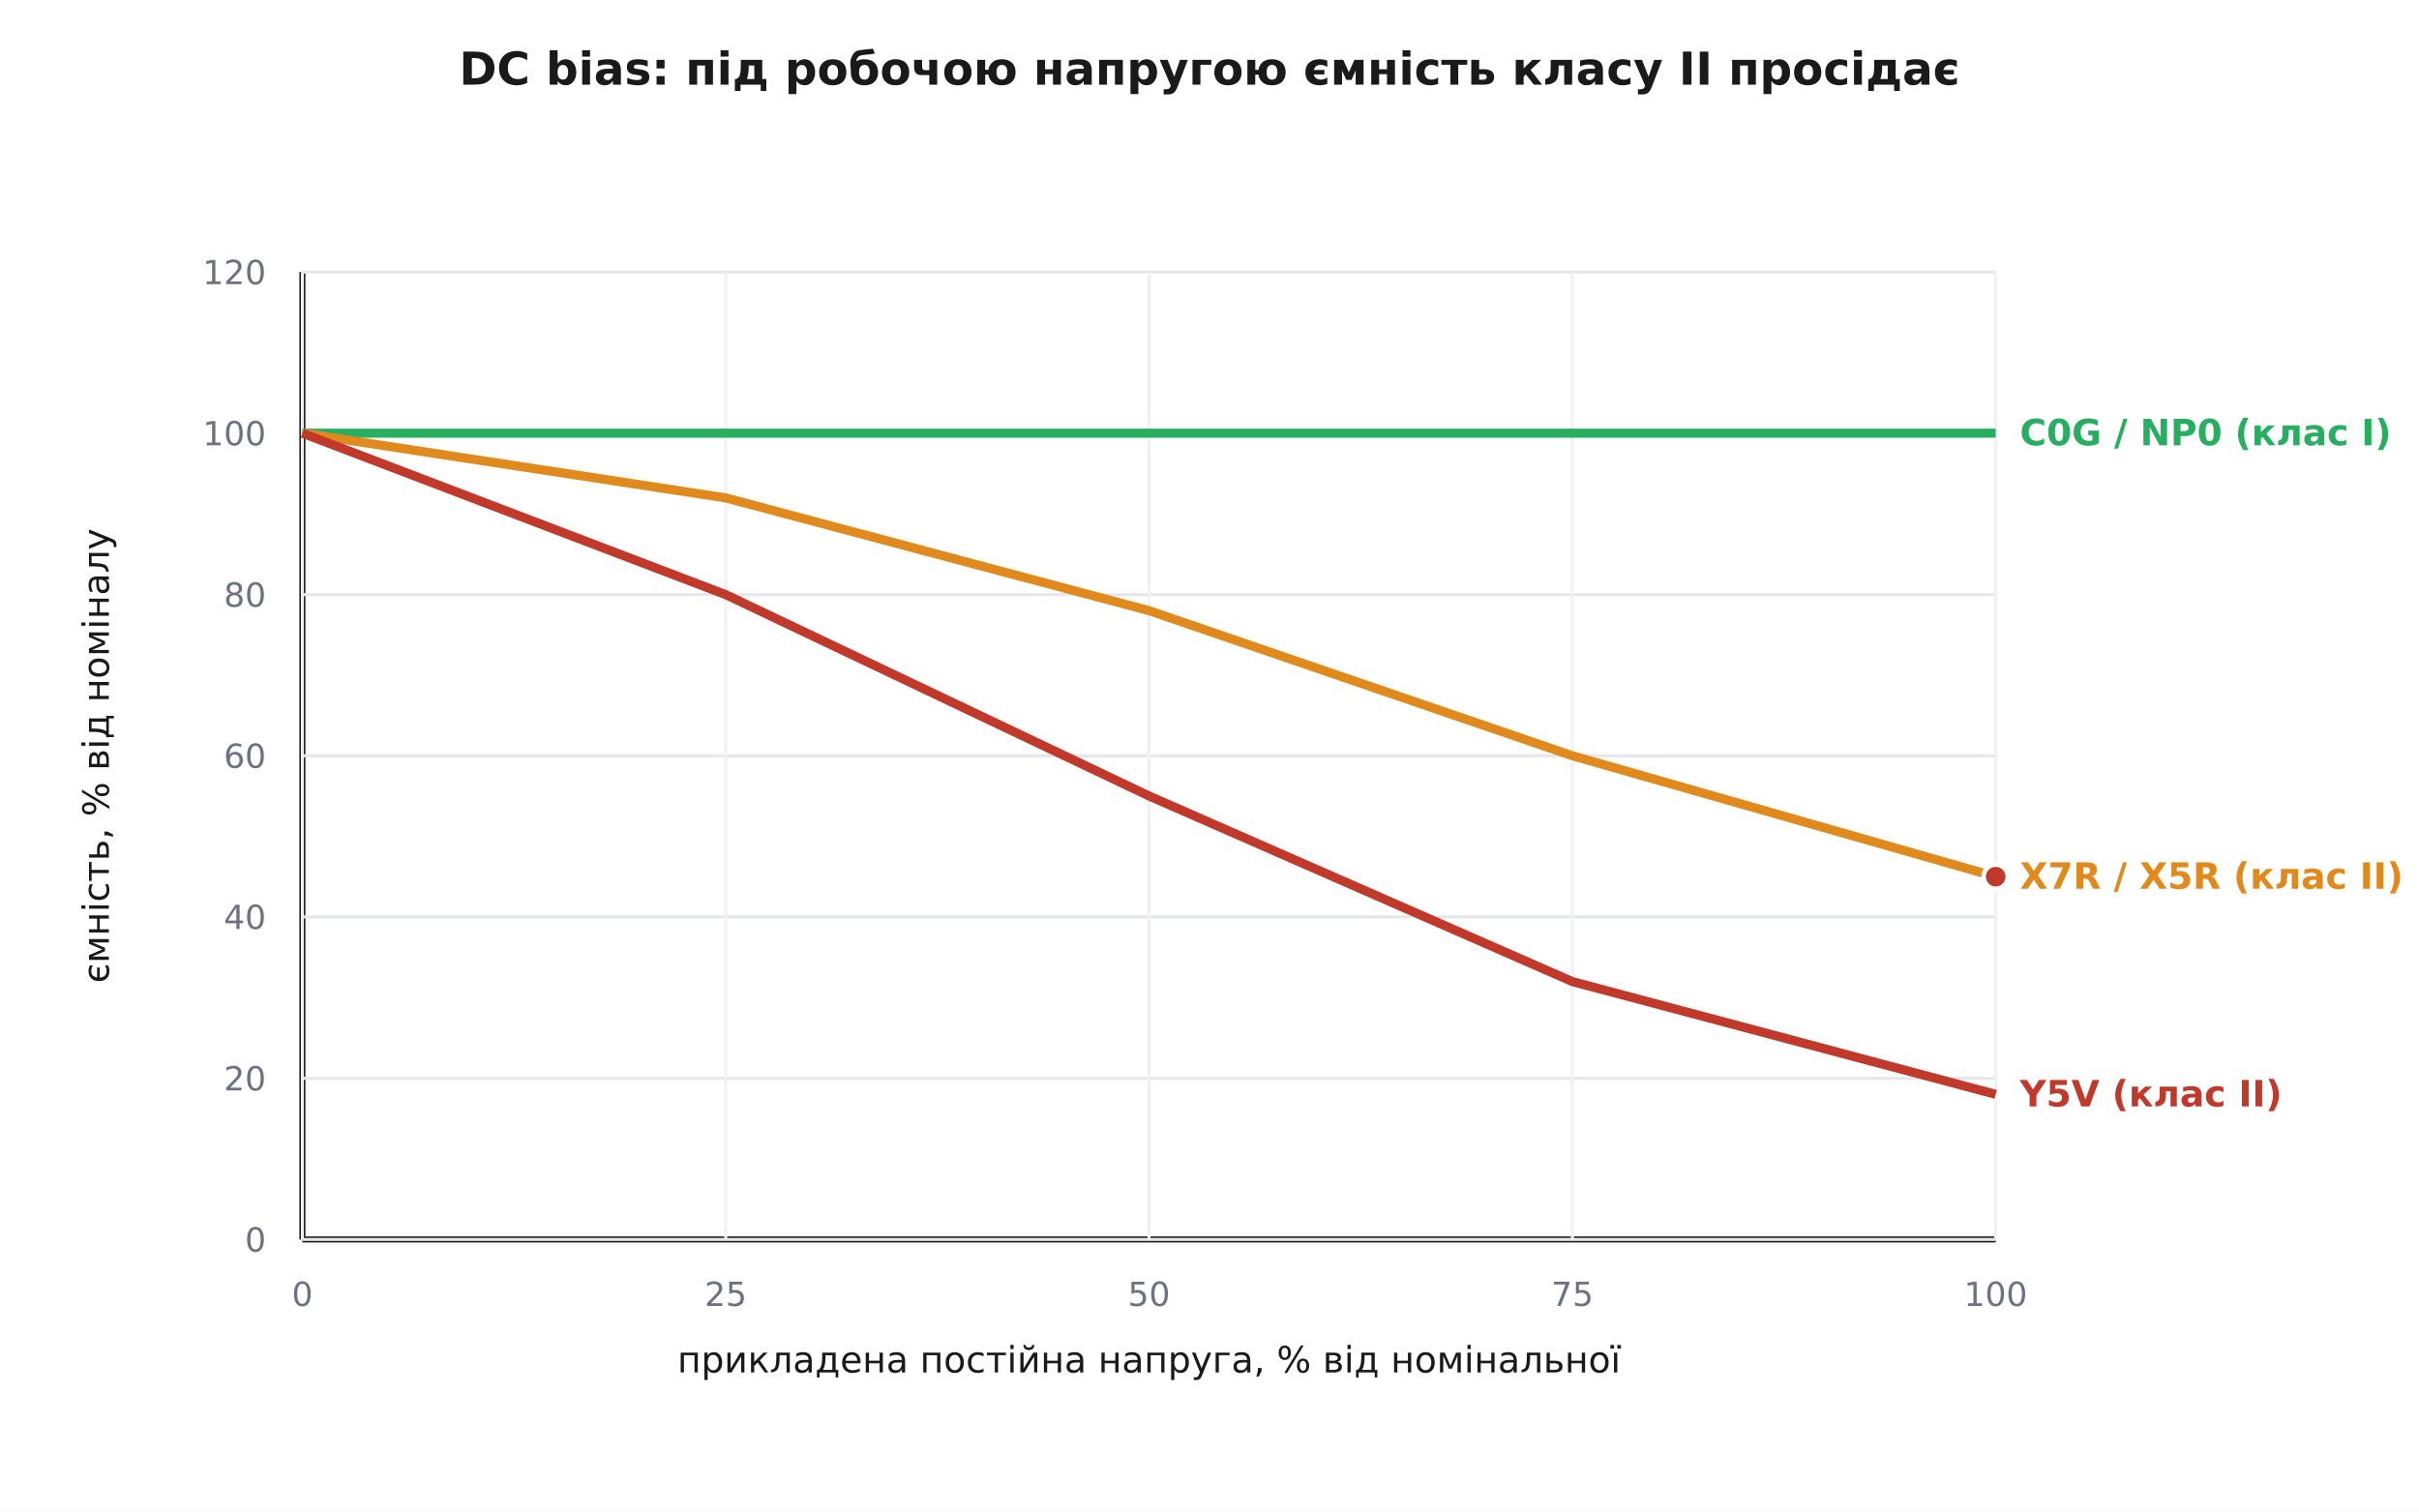
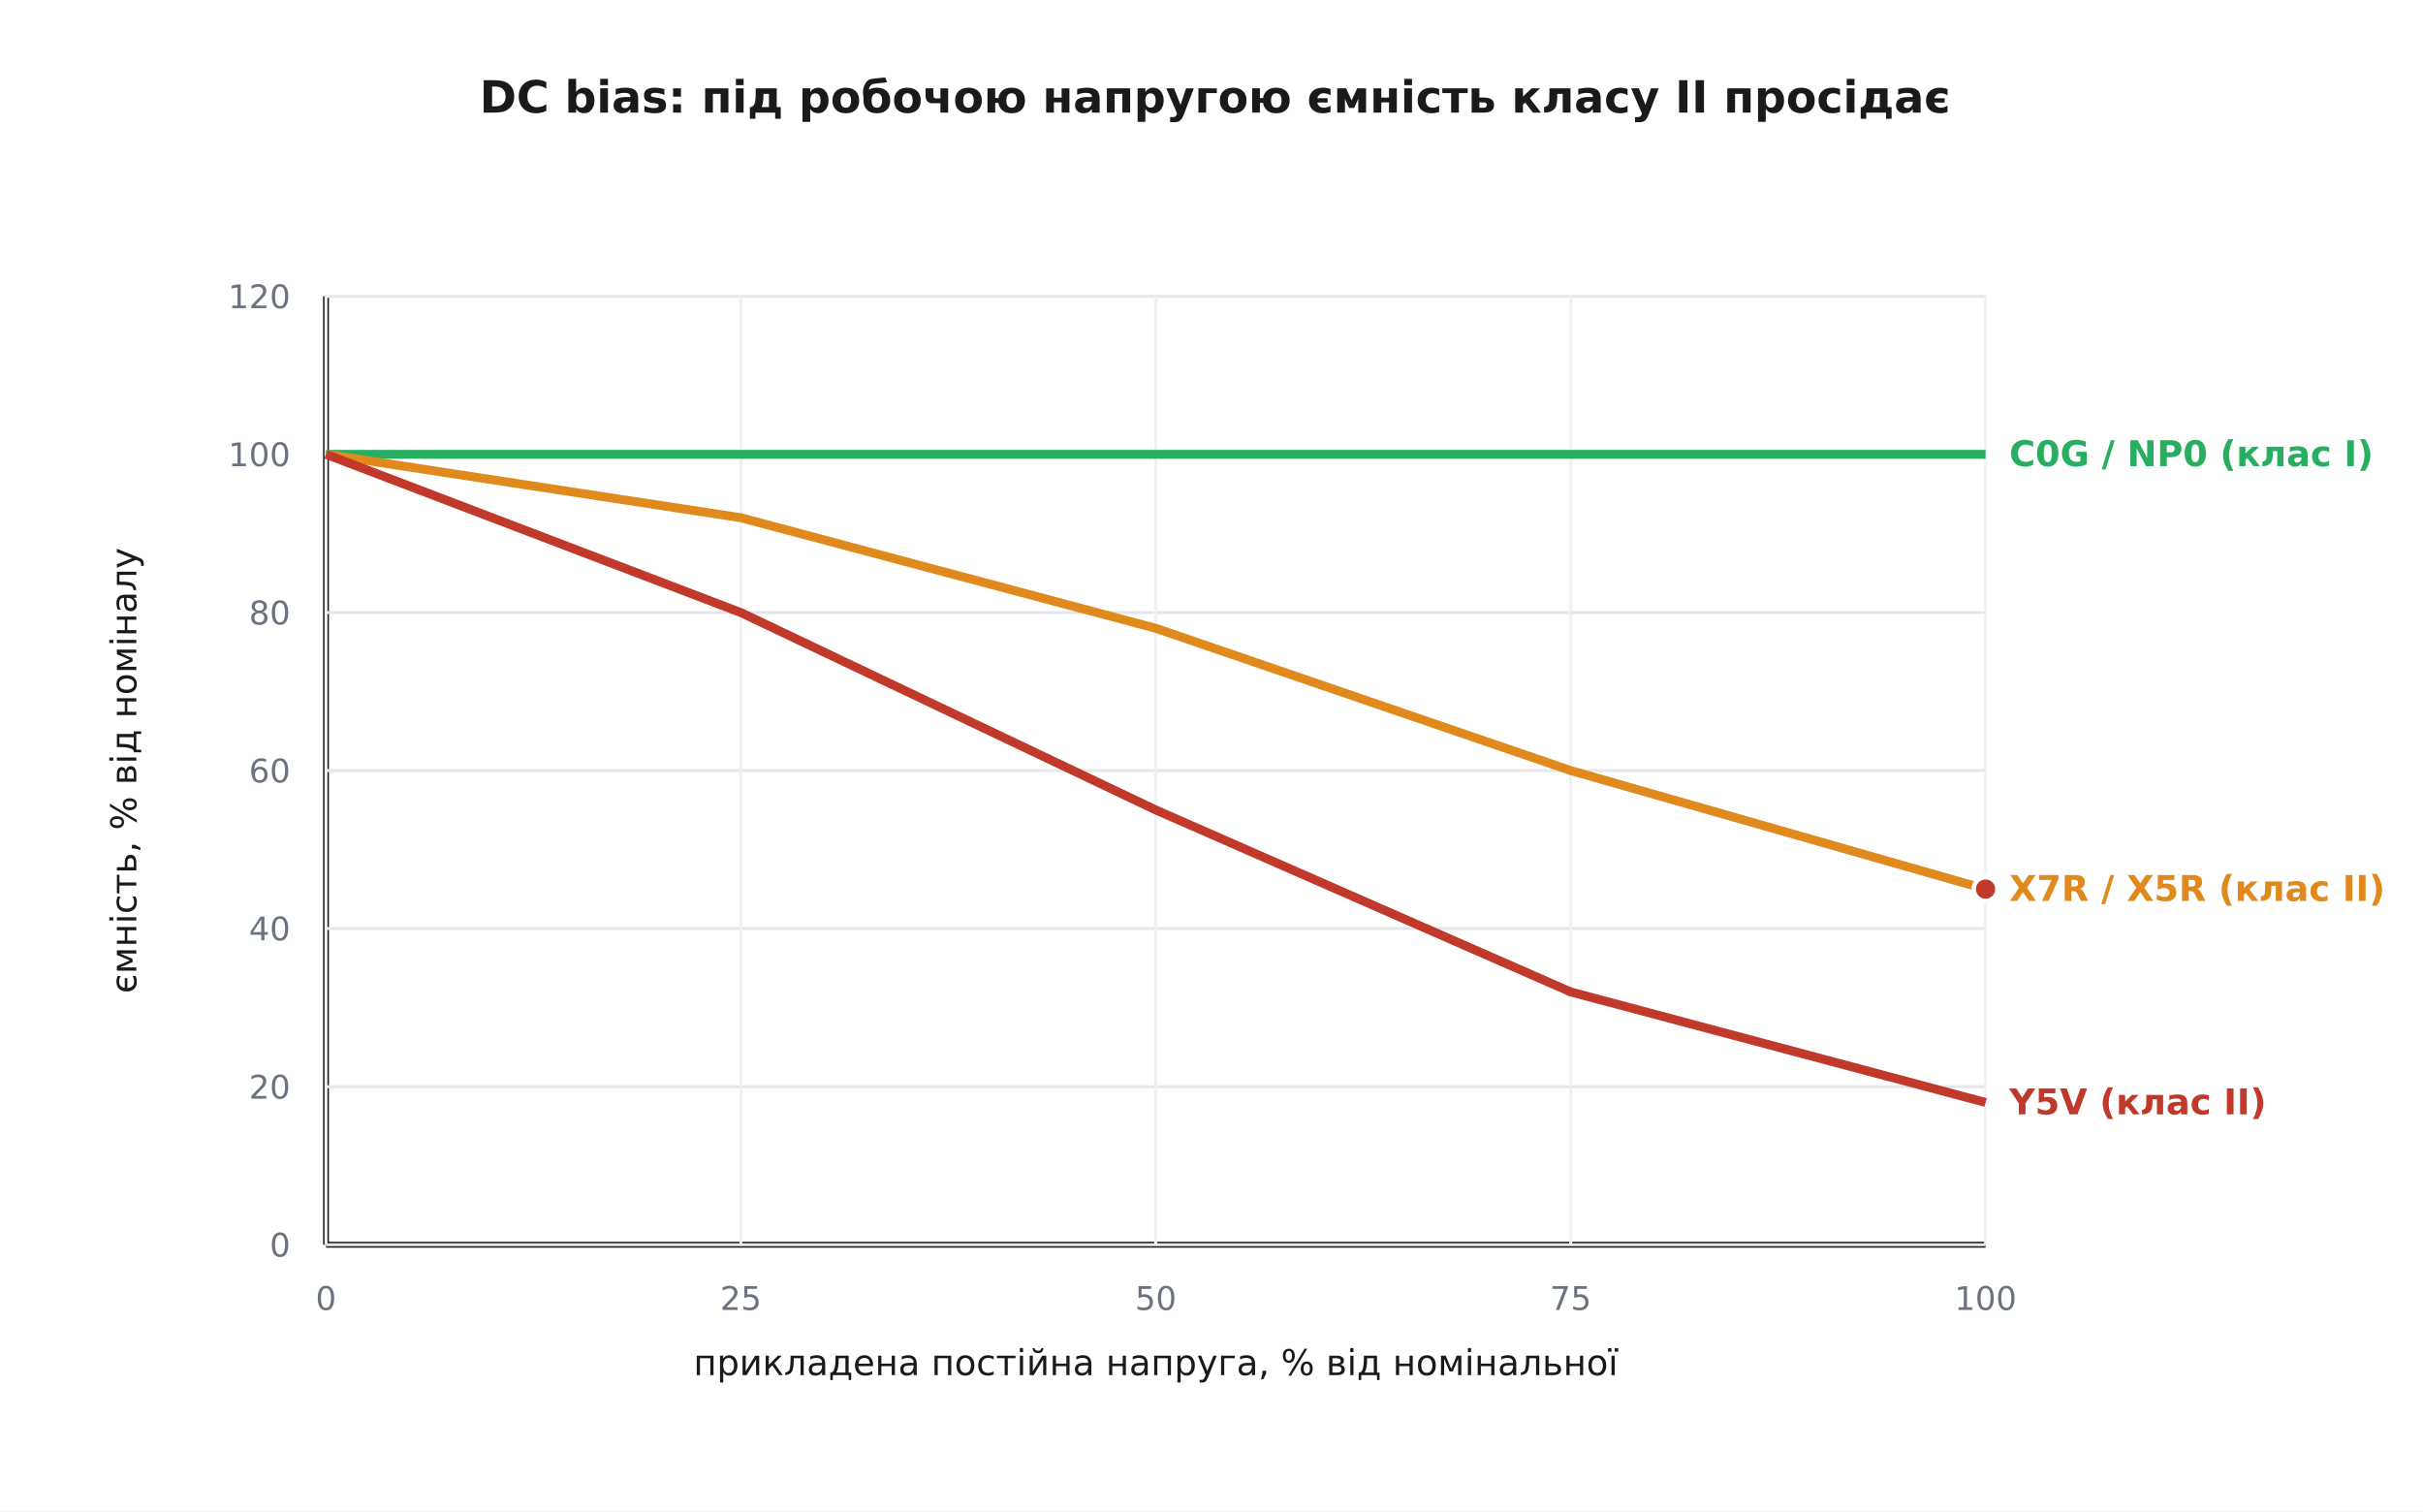
- <svg xmlns="http://www.w3.org/2000/svg" viewBox="0 0 800 500" font-family="'Segoe UI', 'DejaVu Sans', Arial, sans-serif">
-   <rect width="800" height="500" fill="#ffffff" />
+ <svg xmlns="http://www.w3.org/2000/svg" viewBox="-10 -10 817.6 510" font-family="'Segoe UI', 'DejaVu Sans', Arial, sans-serif">
+   <rect x="-10" y="-10" width="817.6" height="510" fill="#ffffff" />
  <defs>
    <marker id="arrow" viewBox="0 0 10 10" refX="9" refY="5" markerWidth="7" markerHeight="7" orient="auto-start-reverse">
      <path d="M0 0 L10 5 L0 10 z" fill="#333333" />
    </marker>
  </defs>
  <text x="400.0" y="28.0" font-family="'Segoe UI', 'DejaVu Sans', Arial, sans-serif" font-size="15" fill="#1a1a1a" text-anchor="middle" font-weight="700">DC bias: під робочою напругою ємність класу II просідає</text>
  <line x1="100.0" y1="410.0" x2="660.0" y2="410.0" stroke="#1a1a1a" stroke-width="2.0" />
  <line x1="100.0" y1="410.0" x2="100.0" y2="90.0" stroke="#1a1a1a" stroke-width="2.0" />
  <line x1="100.0" y1="410.0" x2="660.0" y2="410.0" stroke="#e5e7eb" stroke-width="1.0" />
  <text x="88.0" y="414.0" font-family="'Segoe UI', 'DejaVu Sans', Arial, sans-serif" font-size="11" fill="#6b7280" text-anchor="end">0</text>
  <line x1="100.0" y1="356.7" x2="660.0" y2="356.7" stroke="#e5e7eb" stroke-width="1.0" />
  <text x="88.0" y="360.7" font-family="'Segoe UI', 'DejaVu Sans', Arial, sans-serif" font-size="11" fill="#6b7280" text-anchor="end">20</text>
  <line x1="100.0" y1="303.3" x2="660.0" y2="303.3" stroke="#e5e7eb" stroke-width="1.0" />
  <text x="88.0" y="307.3" font-family="'Segoe UI', 'DejaVu Sans', Arial, sans-serif" font-size="11" fill="#6b7280" text-anchor="end">40</text>
  <line x1="100.0" y1="250.0" x2="660.0" y2="250.0" stroke="#e5e7eb" stroke-width="1.0" />
  <text x="88.0" y="254.0" font-family="'Segoe UI', 'DejaVu Sans', Arial, sans-serif" font-size="11" fill="#6b7280" text-anchor="end">60</text>
  <line x1="100.0" y1="196.7" x2="660.0" y2="196.7" stroke="#e5e7eb" stroke-width="1.0" />
  <text x="88.0" y="200.7" font-family="'Segoe UI', 'DejaVu Sans', Arial, sans-serif" font-size="11" fill="#6b7280" text-anchor="end">80</text>
  <line x1="100.0" y1="143.3" x2="660.0" y2="143.3" stroke="#e5e7eb" stroke-width="1.0" />
  <text x="88.0" y="147.3" font-family="'Segoe UI', 'DejaVu Sans', Arial, sans-serif" font-size="11" fill="#6b7280" text-anchor="end">100</text>
  <line x1="100.0" y1="90.0" x2="660.0" y2="90.0" stroke="#e5e7eb" stroke-width="1.0" />
  <text x="88.0" y="94.0" font-family="'Segoe UI', 'DejaVu Sans', Arial, sans-serif" font-size="11" fill="#6b7280" text-anchor="end">120</text>
  <text x="36.0" y="250.0" font-family="'Segoe UI', 'DejaVu Sans', Arial, sans-serif" font-size="12" fill="#1a1a1a" text-anchor="middle" transform="rotate(-90 36.0 250.0)">ємність, % від номіналу</text>
  <line x1="100.0" y1="410.0" x2="100.0" y2="90.0" stroke="#f0f1f3" stroke-width="1.0" />
  <text x="100.0" y="432.0" font-family="'Segoe UI', 'DejaVu Sans', Arial, sans-serif" font-size="11" fill="#6b7280" text-anchor="middle">0</text>
  <line x1="240.0" y1="410.0" x2="240.0" y2="90.0" stroke="#f0f1f3" stroke-width="1.0" />
  <text x="240.0" y="432.0" font-family="'Segoe UI', 'DejaVu Sans', Arial, sans-serif" font-size="11" fill="#6b7280" text-anchor="middle">25</text>
  <line x1="380.0" y1="410.0" x2="380.0" y2="90.0" stroke="#f0f1f3" stroke-width="1.0" />
  <text x="380.0" y="432.0" font-family="'Segoe UI', 'DejaVu Sans', Arial, sans-serif" font-size="11" fill="#6b7280" text-anchor="middle">50</text>
  <line x1="520.0" y1="410.0" x2="520.0" y2="90.0" stroke="#f0f1f3" stroke-width="1.0" />
  <text x="520.0" y="432.0" font-family="'Segoe UI', 'DejaVu Sans', Arial, sans-serif" font-size="11" fill="#6b7280" text-anchor="middle">75</text>
  <line x1="660.0" y1="410.0" x2="660.0" y2="90.0" stroke="#f0f1f3" stroke-width="1.0" />
  <text x="660.0" y="432.0" font-family="'Segoe UI', 'DejaVu Sans', Arial, sans-serif" font-size="11" fill="#6b7280" text-anchor="middle">100</text>
  <text x="380.0" y="454.0" font-family="'Segoe UI', 'DejaVu Sans', Arial, sans-serif" font-size="12" fill="#1a1a1a" text-anchor="middle">прикладена постійна напруга, % від номінальної</text>
  <polyline points="100.0,143.3 156.0,143.3 212.0,143.3 268.0,143.3 324.0,143.3 380.0,143.3 436.0,143.3 492.0,143.3 548.0,143.3 604.0,143.3 660.0,143.3" fill="none" stroke="#27ae60" stroke-width="3" />
  <polyline points="100.0,143.3 240.0,164.7 380.0,202.0 520.0,250.0 660.0,290.0" fill="none" stroke="#e08a1e" stroke-width="3" />
  <polyline points="100.0,143.3 240.0,196.7 380.0,263.3 520.0,324.7 660.0,362.0" fill="none" stroke="#c0392b" stroke-width="3" />
  <text x="668.0" y="147.3" font-family="'Segoe UI', 'DejaVu Sans', Arial, sans-serif" font-size="12" fill="#27ae60" text-anchor="start" font-weight="700">C0G / NP0  (клас I)</text>
  <text x="668.0" y="294.0" font-family="'Segoe UI', 'DejaVu Sans', Arial, sans-serif" font-size="12" fill="#e08a1e" text-anchor="start" font-weight="700">X7R / X5R  (клас II)</text>
  <text x="668.0" y="366.0" font-family="'Segoe UI', 'DejaVu Sans', Arial, sans-serif" font-size="12" fill="#c0392b" text-anchor="start" font-weight="700">Y5V  (клас II)</text>
  <circle cx="660.0" cy="290.0" r="4.0" fill="#c0392b" stroke="#fff" stroke-width="1.5" />
</svg>
